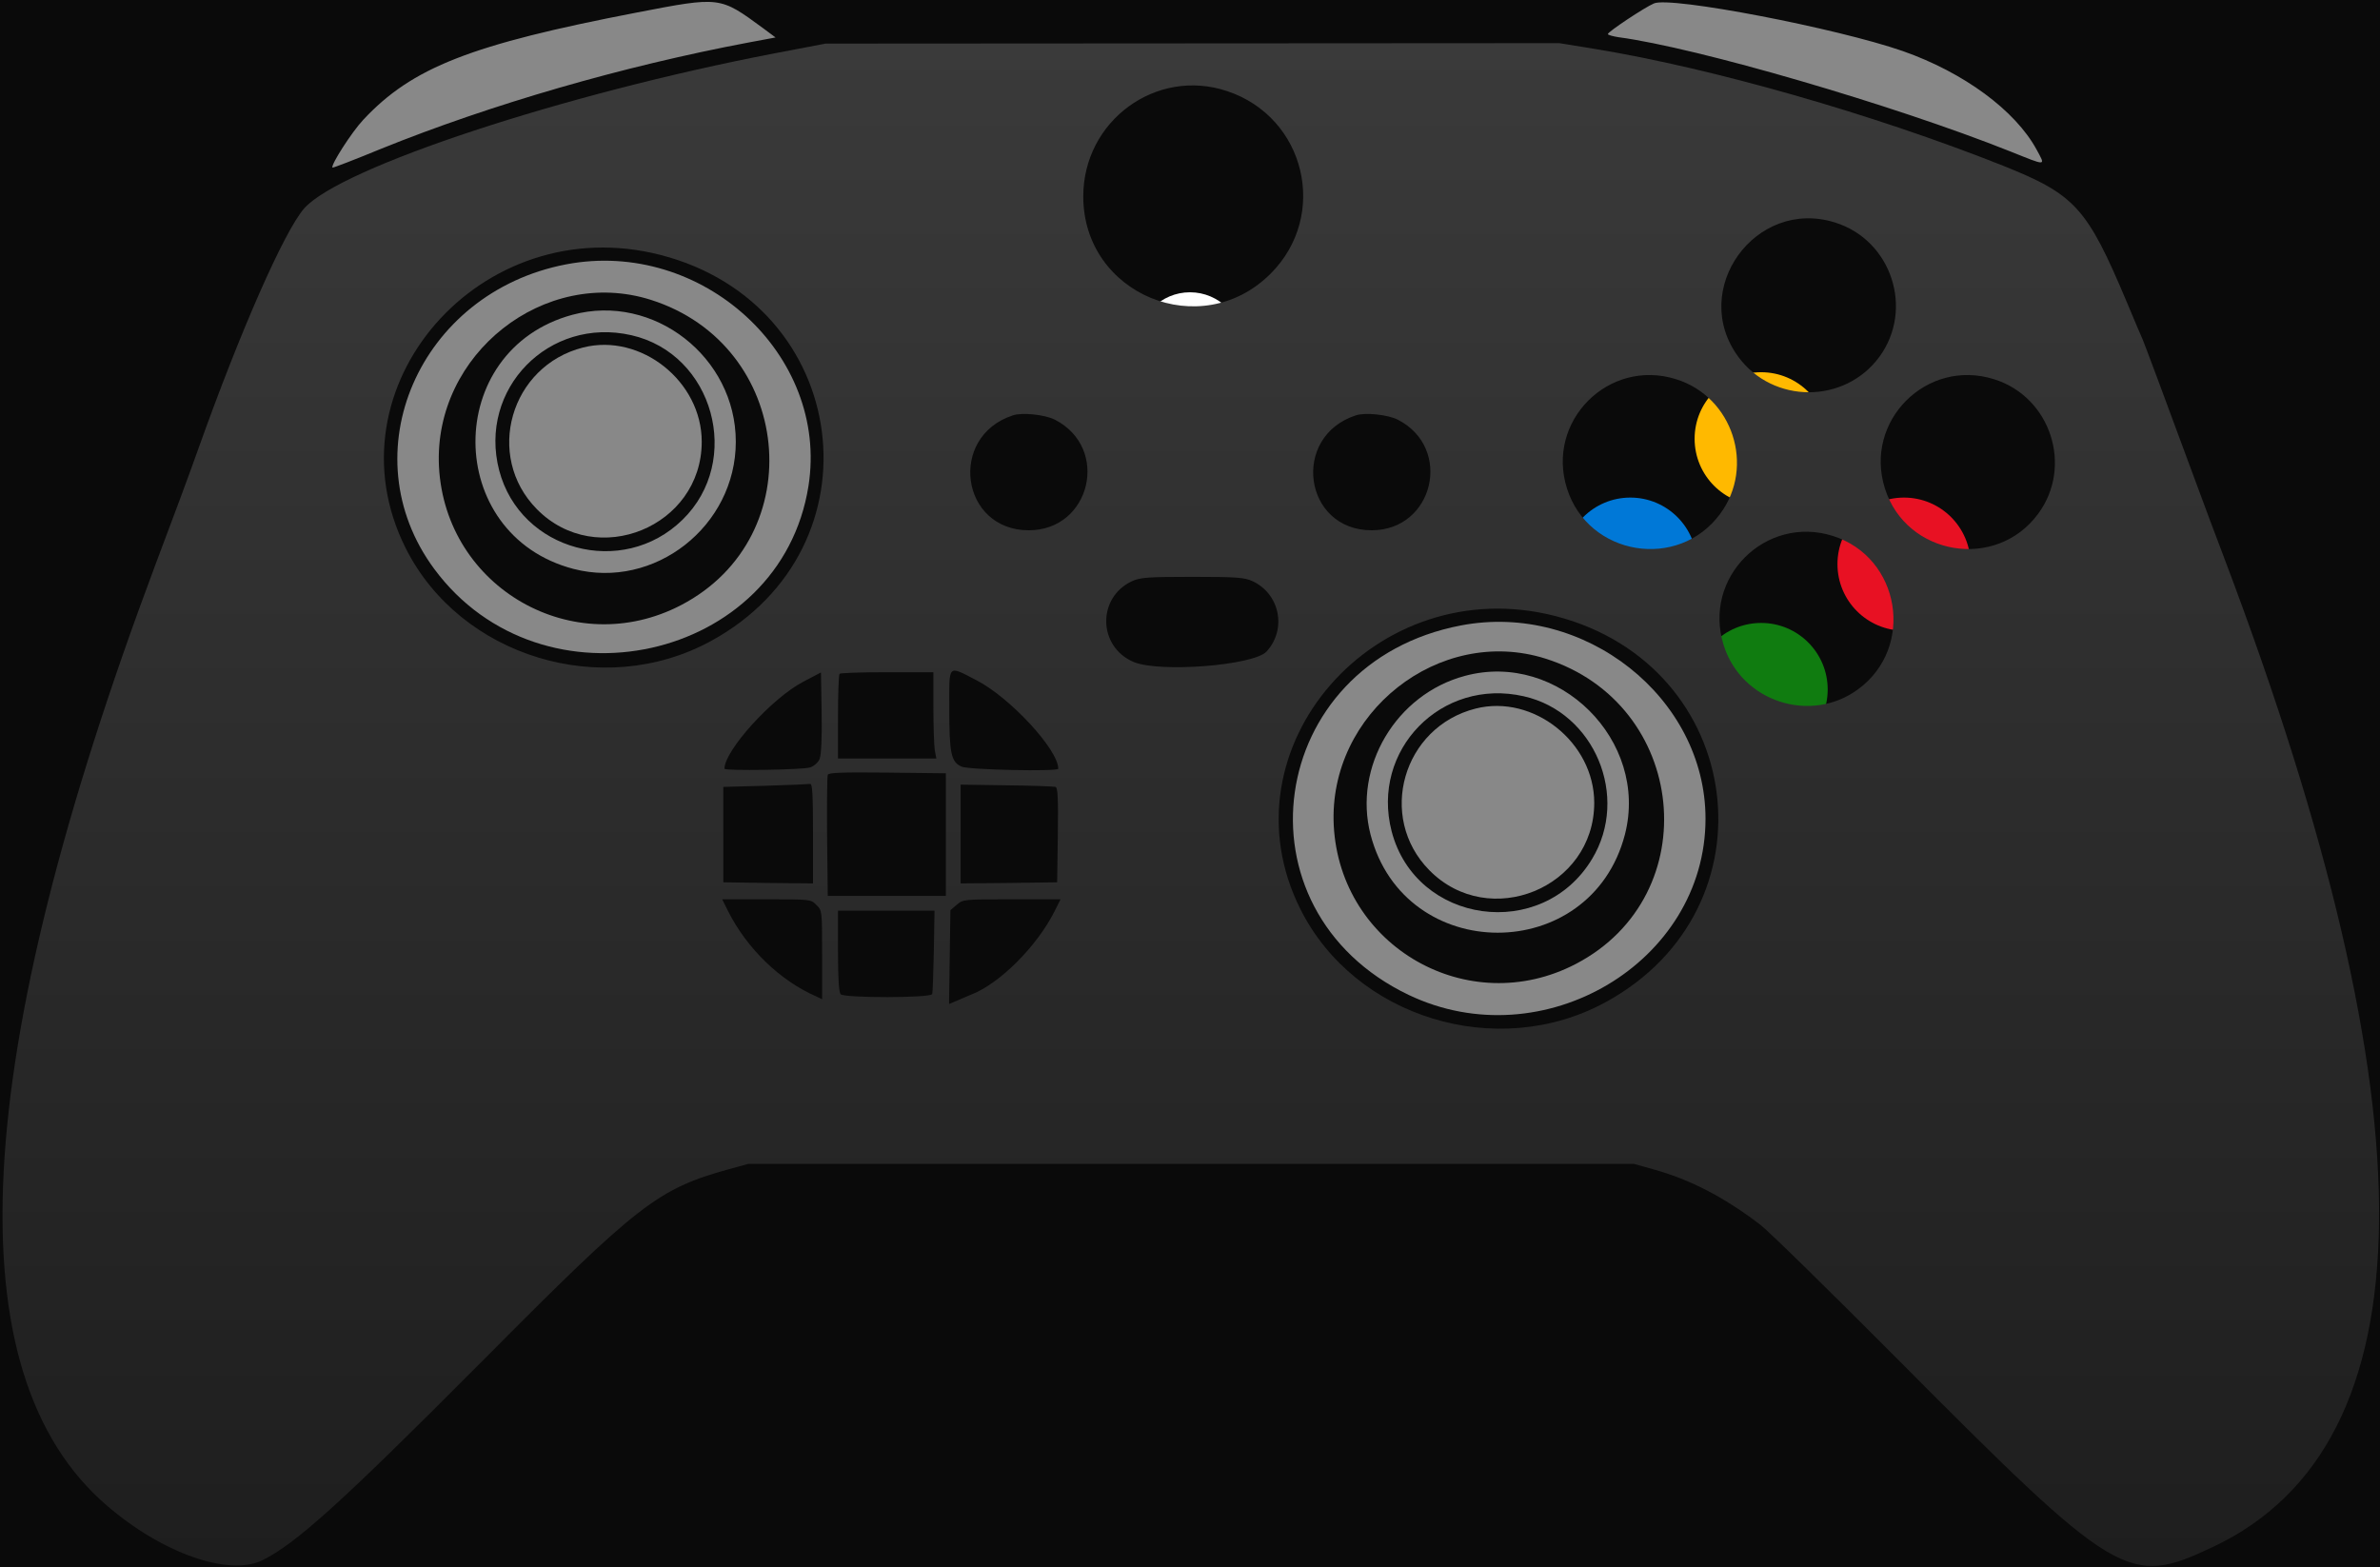
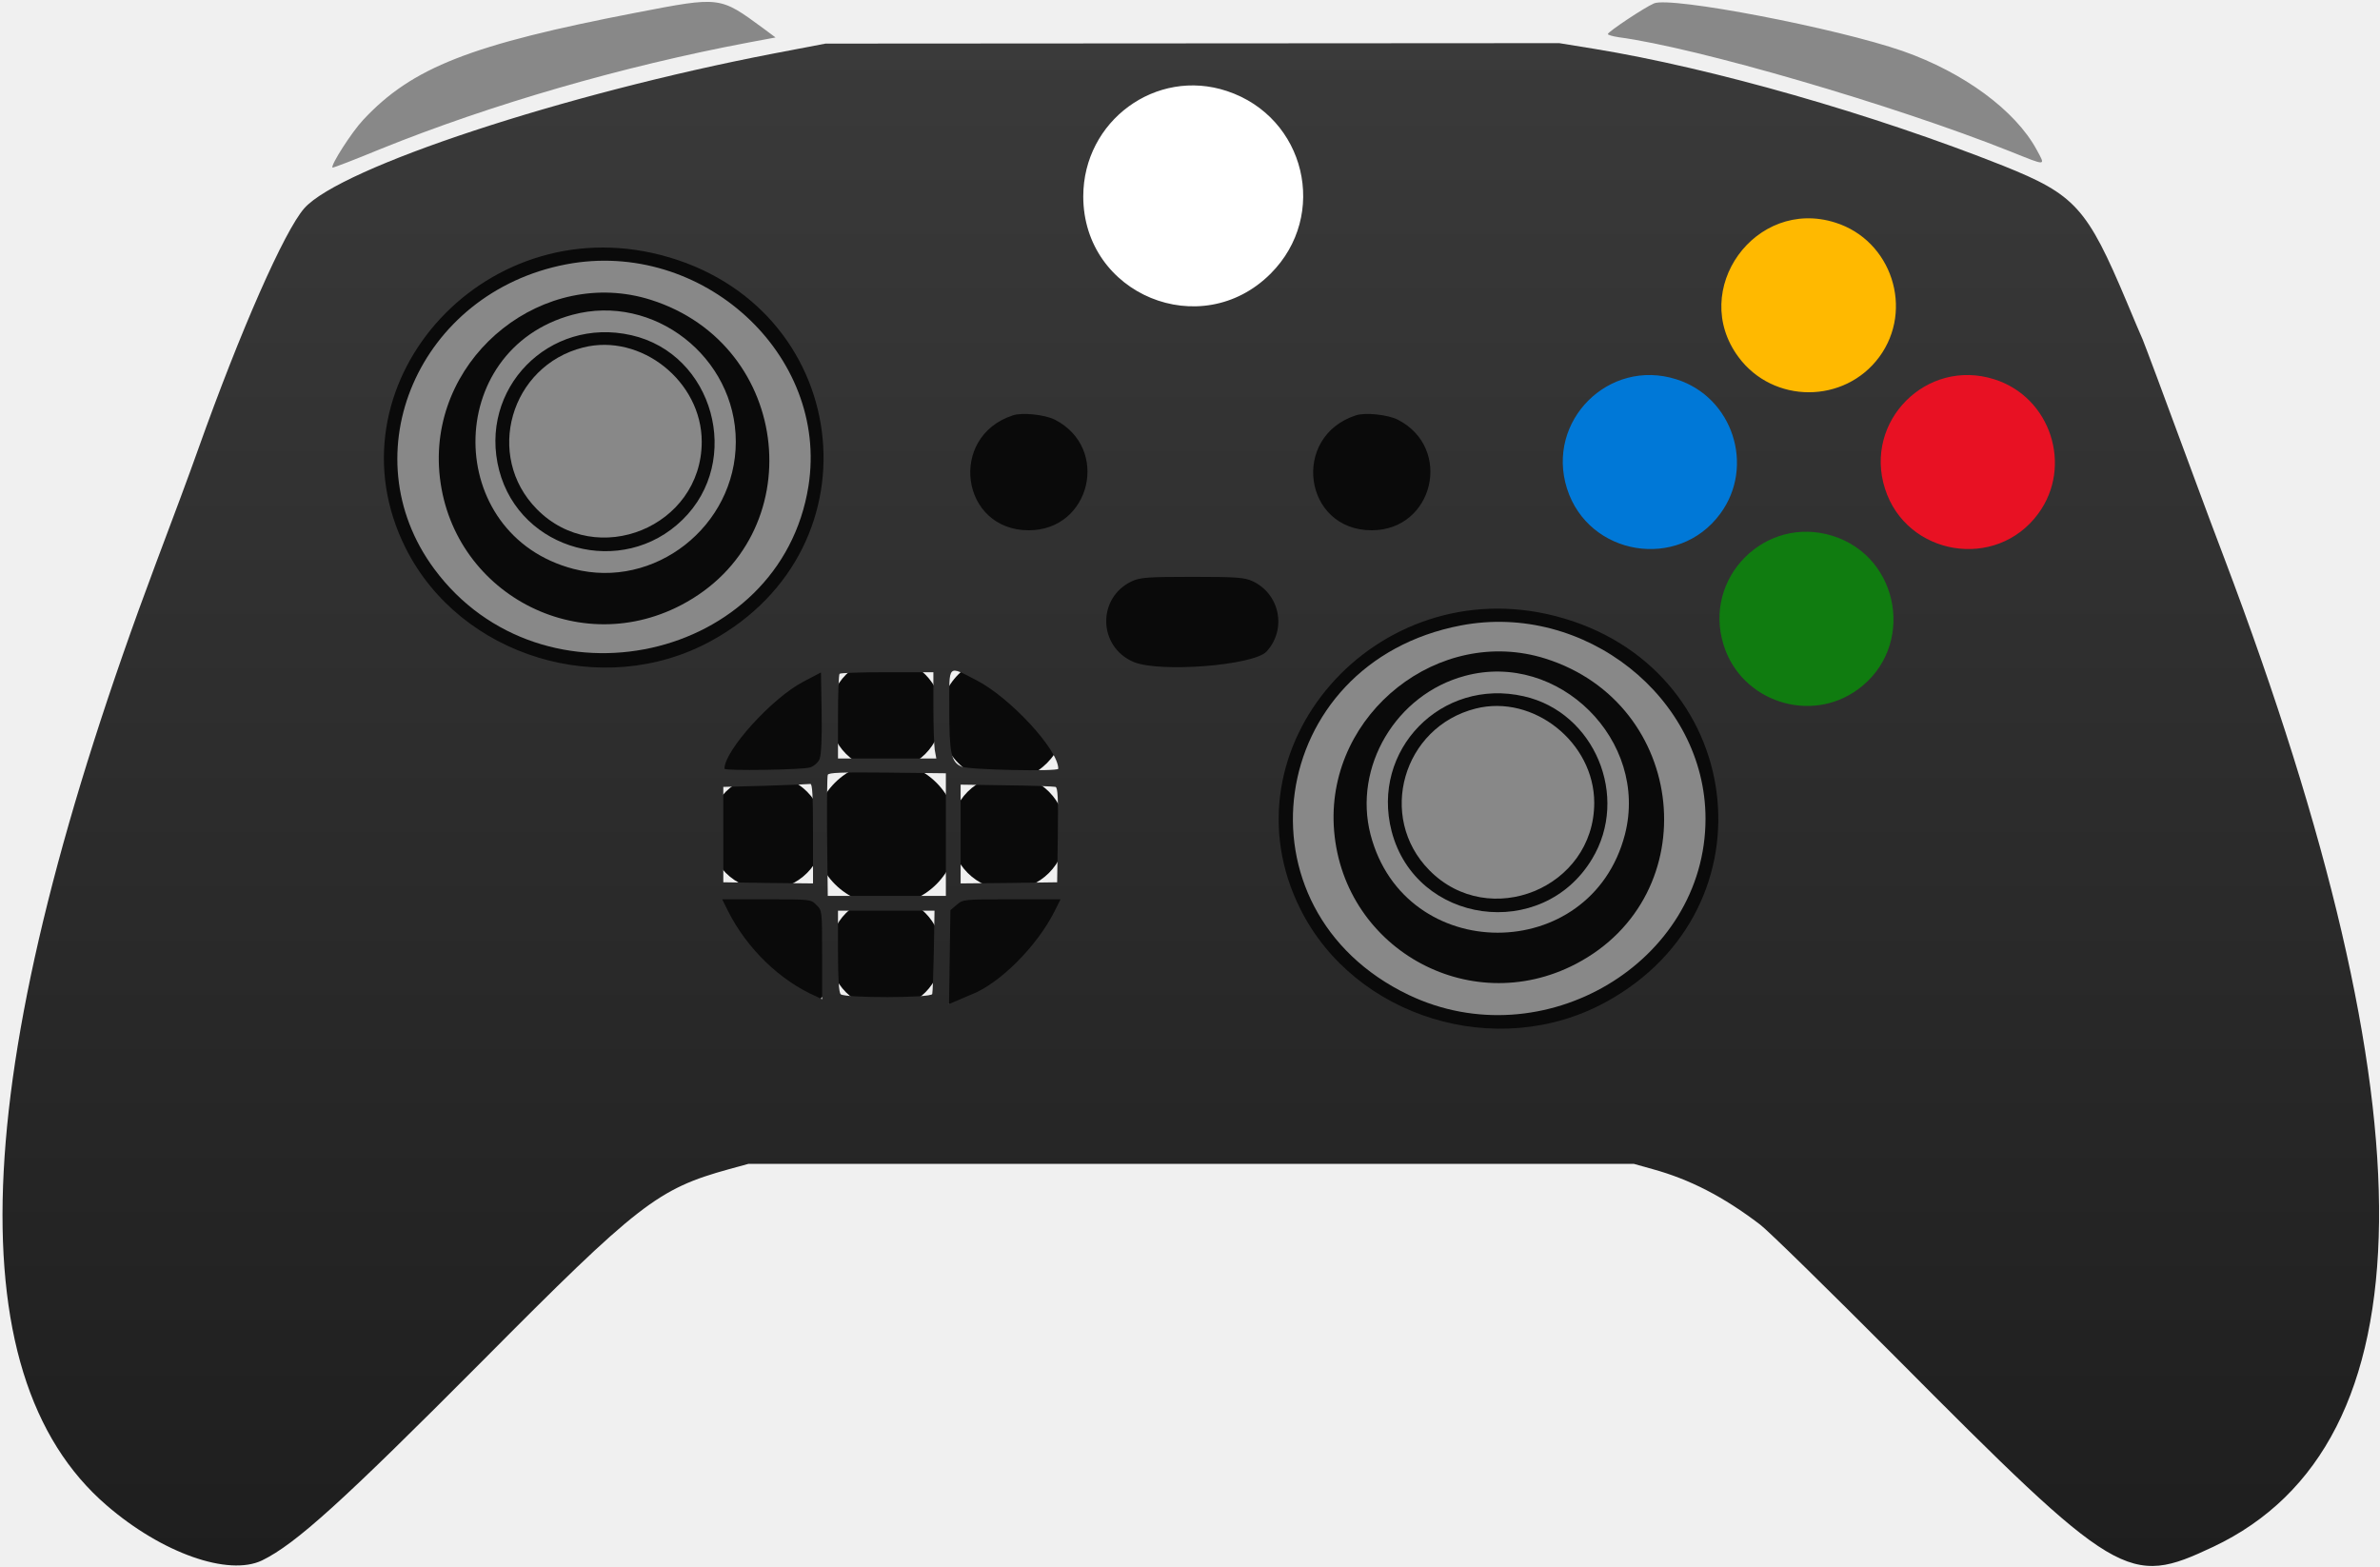
<svg xmlns="http://www.w3.org/2000/svg" width="1397.333" height="920" viewBox="0 0 1048 690">
  <defs>
    <linearGradient id="a" x1="0" x2="0" y1="0" y2="1">
      <stop offset="0%" stop-color="#3a3a3a" />
      <stop offset="100%" stop-color="#1e1e1e" />
    </linearGradient>
  </defs>
-   <path fill="#0a0a0a" d="M0 0h1048v690H0z" />
-   <circle cx="775.5" cy="193.2" r="29.3" fill="#ffb900" />
-   <circle cx="717.9" cy="248.4" r="29.3" fill="#0078d7" />
-   <circle cx="838.4" cy="248.4" r="29.3" fill="#e81123" />
-   <circle cx="775.5" cy="303.6" r="29.3" fill="#107c10" />
-   <circle cx="524" cy="151.8" r="23.1" fill="#fff" />
+   <circle cx="525" cy="86" r="55.8" fill="#0a0a0a" />
+   <circle cx="796" cy="134" r="44.3" fill="#0a0a0a" />
+   <rect width="213.4" height="203.5" x="158.8" y="99.2" fill="#0a0a0a" rx="30.5" />
+   <rect width="160.6" height="160.6" x="185.2" y="121.2" fill="#0a0a0a" rx="24.1" />
+   <rect width="106.7" height="106.7" x="212.7" y="140.7" fill="#0a0a0a" rx="16" />
+   <circle cx="726" cy="203" r="44.3" fill="#0a0a0a" />
+   <circle cx="866" cy="203" r="44.3" fill="#0a0a0a" />
+   <circle cx="452.5" cy="207.5" r="29.9" fill="#0a0a0a" />
+   <circle cx="603.5" cy="207.5" r="29.9" fill="#0a0a0a" />
+   <circle cx="795" cy="272" r="44.3" fill="#0a0a0a" />
+   <rect width="83.6" height="42.9" x="482.7" y="251.6" fill="#0a0a0a" rx="6.4" />
+   <rect width="213.4" height="203.5" x="552.8" y="258.2" fill="#0a0a0a" rx="30.5" />
+   <rect width="160.6" height="160.6" x="579.2" y="279.2" fill="#0a0a0a" rx="24.1" />
+   <circle cx="441.5" cy="316.5" r="27.6" fill="#0a0a0a" />
+   <rect width="47.3" height="47.3" x="316.4" y="293.4" fill="#0a0a0a" rx="7.1" />
+   <circle cx="390" cy="314.5" r="24.7" fill="#0a0a0a" />
+   <rect width="106.7" height="106.7" x="605.6" y="299.6" fill="#0a0a0a" rx="16" />
+   <circle cx="390" cy="367" r="31.6" fill="#0a0a0a" />
+   <circle cx="337.5" cy="366.5" r="25.3" fill="#0a0a0a" />
+   <circle cx="444" cy="366.5" r="25.3" fill="#0a0a0a" />
+   <rect width="48.4" height="48.4" x="315.3" y="393.3" fill="#0a0a0a" rx="7.3" />
+   <rect width="53.9" height="50.6" x="415.1" y="393.2" fill="#0a0a0a" rx="7.6" />
+   <circle cx="390" cy="419.5" r="24.7" fill="#0a0a0a" />
+   <circle cx="796" cy="134" r="44.3" fill="#ffb900" />
+   <circle cx="726" cy="203" r="44.3" fill="#0078d7" />
+   <circle cx="866" cy="203" r="44.3" fill="#e81123" />
+   <circle cx="795" cy="272" r="44.3" fill="#107c10" />
+   <circle cx="525" cy="86" r="55.8" fill="#fff" />
  <path fill="url(#a)" d="M341 23.5c-92.7 17.8-191 50.2-207 68.2-8.8 10-28.1 53.8-46.8 106.3-3.2 9.1-11.6 31.7-18.6 50.2C-13.5 467.1-20.7 604.7 47 662.9c24.3 21 53.6 31.3 68.4 24.2 14.9-7.3 35.3-25.8 97.1-87.9 68.7-69.2 77.1-75.7 108.6-84.4l8.4-2.3h390l8.2 2.3c16.4 4.5 31.3 12.2 47.3 24.4 3.6 2.7 30.1 28.7 59 57.7 98.9 99.5 103 101.9 140.6 84.2 95.7-45.3 97.3-191 4.8-435.4-3.6-9.5-8.8-23.3-11.5-30.7-16.7-45.3-23.3-62.8-24.4-65.5-.8-1.7-3.9-9.1-7-16.5-17.5-41.6-22.7-47.3-54.4-60C824.7 50.2 754 30 702 21.5L686.6 19l-161.6.1-161.5.1zm199.3 16.6c34.6 11.5 44.9 54.7 19.2 80.4-30.6 30.6-82.5 9.2-82.5-34 0-33.3 32.1-56.8 63.3-46.4M808.1 98c24.9 7.8 34.8 38.3 19.4 59.2-15.3 20.7-46.7 20.7-62 0-21.9-29.6 7.5-70.3 42.6-59.2M291 112.3c83.9 21.7 97.8 128.7 22 170-47.7 26-110.4 6.9-134.4-41-35.4-70.7 33.2-149.5 112.4-129M738.1 167c24.9 7.8 34.8 38.3 19.4 59.2-18.5 25.2-58.1 18.6-67.5-11.1s18.4-57.5 48.1-48.1m140 0c24.9 7.8 34.8 38.3 19.4 59.2-18.5 25.2-58.1 18.6-67.5-11.1s18.4-57.5 48.1-48.1m-413.6 17.8c24.4 12.5 15.8 48.7-11.5 48.7-30 0-35.7-41.2-7-50.6 4.1-1.4 14.2-.3 18.5 1.9m151 0c24.4 12.5 15.8 48.7-11.5 48.7-30 0-35.7-41.2-7-50.6 4.1-1.4 14.2-.3 18.5 1.9M807.1 236c29.7 9.4 36.3 49 11.1 67.5-20.9 15.4-51.4 5.5-59.2-19.4-9.4-29.7 18.4-57.5 48.1-48.1m-255.6 19.9c12.1 5.6 15.2 21.2 6.2 31-5.7 6.1-46.9 9.4-58.5 4.6-15.8-6.7-16.2-28.4-.7-35.6 3.5-1.6 6.7-1.9 26.5-1.9s23 .3 26.5 1.9M685 271.3c83.9 21.7 97.8 128.7 22 170-47.7 26-110.4 6.9-134.4-41-35.4-70.7 33.2-149.5 112.4-129m-254.9 28.3c14.7 7.6 35.9 30.5 35.9 38.9 0 1.3-39.1.5-42.5-.9-4.7-2-5.5-5.7-5.5-25.9 0-19.6-.9-18.8 12.1-12.1m-69.2 34.6c-.6 1.5-2.4 3.1-4.1 3.7-3.1 1.1-37.8 1.6-37.8.6 0-8 21-31.2 34.7-38.3l7.8-4.1.3 17.7c.2 11.4-.2 18.6-.9 20.4m50.1-23c0 8.4.3 17 .6 19l.7 3.8H369v-18.3c0-10.1.3-18.7.7-19 .3-.4 9.8-.7 21-.7H411zm5.5 56.3v27h-52l-.3-26c-.1-14.3 0-26.5.3-27.3.3-1 6-1.2 26.2-1l25.8.3zM358 367v22l-19.7-.2-19.8-.3v-42l18.5-.5c10.2-.3 19.1-.7 19.8-.8.9-.2 1.2 4.8 1.2 21.8m106.8-20.5c1 .4 1.2 5.1 1 21.2l-.3 20.8-21.2.3-21.3.2v-43.5l20.2.3c11.2.1 20.9.5 21.6.7m-105.3 52c2.5 2.4 2.5 2.5 2.5 21.9V440l-2.7-1.3c-15.8-6.9-30.4-21-38.7-37.5L318 396h19.5c19.5 0 19.6 0 22 2.5m104.9 2.7c-7.8 15.5-24.1 31.8-36.6 36.7-1.3.5-4 1.7-6.1 2.6l-3.8 1.6.3-20.6.3-20.7 2.8-2.4c2.8-2.4 3-2.4 24.3-2.4H467zm-53.2 17.5c-.2 9.8-.5 18.4-.7 19-.6 1.8-38.6 1.8-40.3.1-.8-.8-1.2-6.5-1.2-19V401h42.5z" />
  <path fill="#888" d="M280.5 5.5c-73.2 14.1-99 24.2-120.5 47.2-5.1 5.4-14.5 20.1-13.6 21.1.2.2 9.8-3.5 21.2-8.2C216.1 46 274 29.2 329.7 18.7l11.8-2.2-5.5-4.1c-19.1-14-18.7-14-55.5-6.9m447.8-4C724.1 3.3 708 14 708 15c0 .4 2.2 1 4.8 1.4 34.5 4.6 121 29.8 172.2 50.2 16.5 6.6 15.8 6.7 11.8-.7-9.4-17.3-32.1-34-58.9-43.4-29-10.1-102.3-24.2-109.6-21M249.3 116.4c-64.8 12.4-95.6 83.4-58.1 134.1 47.4 64.1 152.6 40.8 164.8-36.5 9.1-57.8-46.9-109-106.7-97.6m37.2 15.6c62.7 19.8 71.2 104.2 13.5 134.4-47.4 24.8-103.9-7.5-106.7-60.9-2.5-49.6 46.5-88.2 93.2-73.5" />
  <path fill="#888" d="M252.1 138.6c-57.2 15.4-56.9 96.9.4 111.9 35.7 9.3 71.5-18.8 71.5-56 0-37.3-36.2-65.5-71.9-55.9m25.9 9c36.2 8.2 49.2 55.3 22.5 81.3-26.4 25.8-71.4 13.7-80.7-21.8-9.3-35.8 21.9-67.8 58.2-59.5" />
  <path fill="#888" d="M256.8 153c-32.1 8.1-43.5 47.8-20.4 71.2 26.3 26.7 72.6 7.8 72.6-29.7 0-26.6-26.8-47.9-52.2-41.5m386.5 122.4c-86 16.4-101.4 125.2-23 162.7 59.1 28.2 130.7-14.2 130.7-77.6 0-53.3-53.3-95.5-107.7-85.1m37.2 14.6c62.7 19.8 71.2 104.2 13.5 134.4-47.4 24.8-103.9-7.5-106.7-60.9-2.5-49.6 46.5-88.2 93.2-73.5" />
  <path fill="#888" d="M645.1 297.6c-30.4 8.1-49.3 40.1-41.6 69.9 15 57.6 97 57.6 112 0 10.7-41.4-29.2-81-70.4-69.9m25.9 9c31.1 7 46.7 44.2 30 71.7-22 36.4-77.5 28.7-88.2-12.2-9.3-35.8 21.9-67.8 58.2-59.5" />
  <path fill="#888" d="M649.8 312c-32.1 8.1-43.5 47.8-20.4 71.2 26.3 26.7 72.6 7.8 72.6-29.7 0-26.6-26.8-47.9-52.2-41.5" />
</svg>
